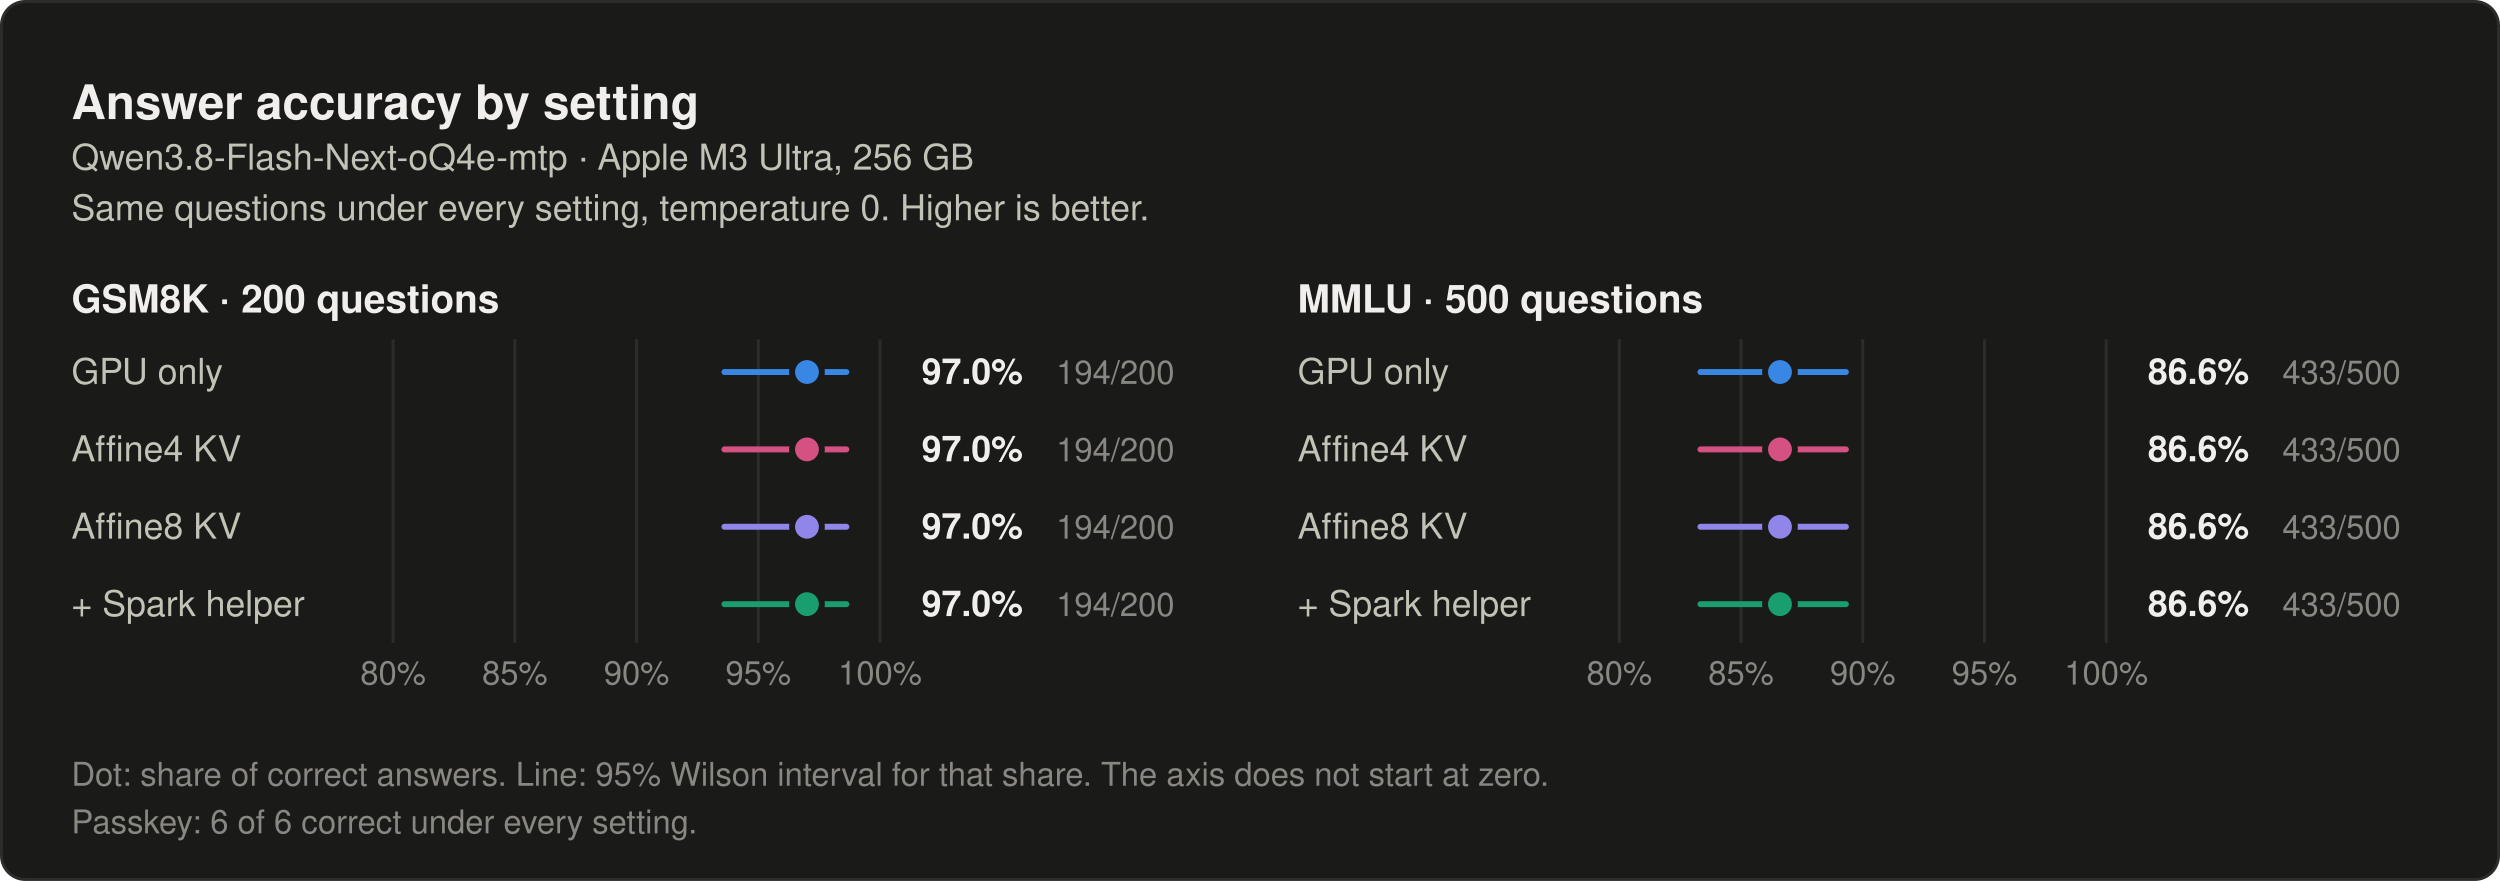
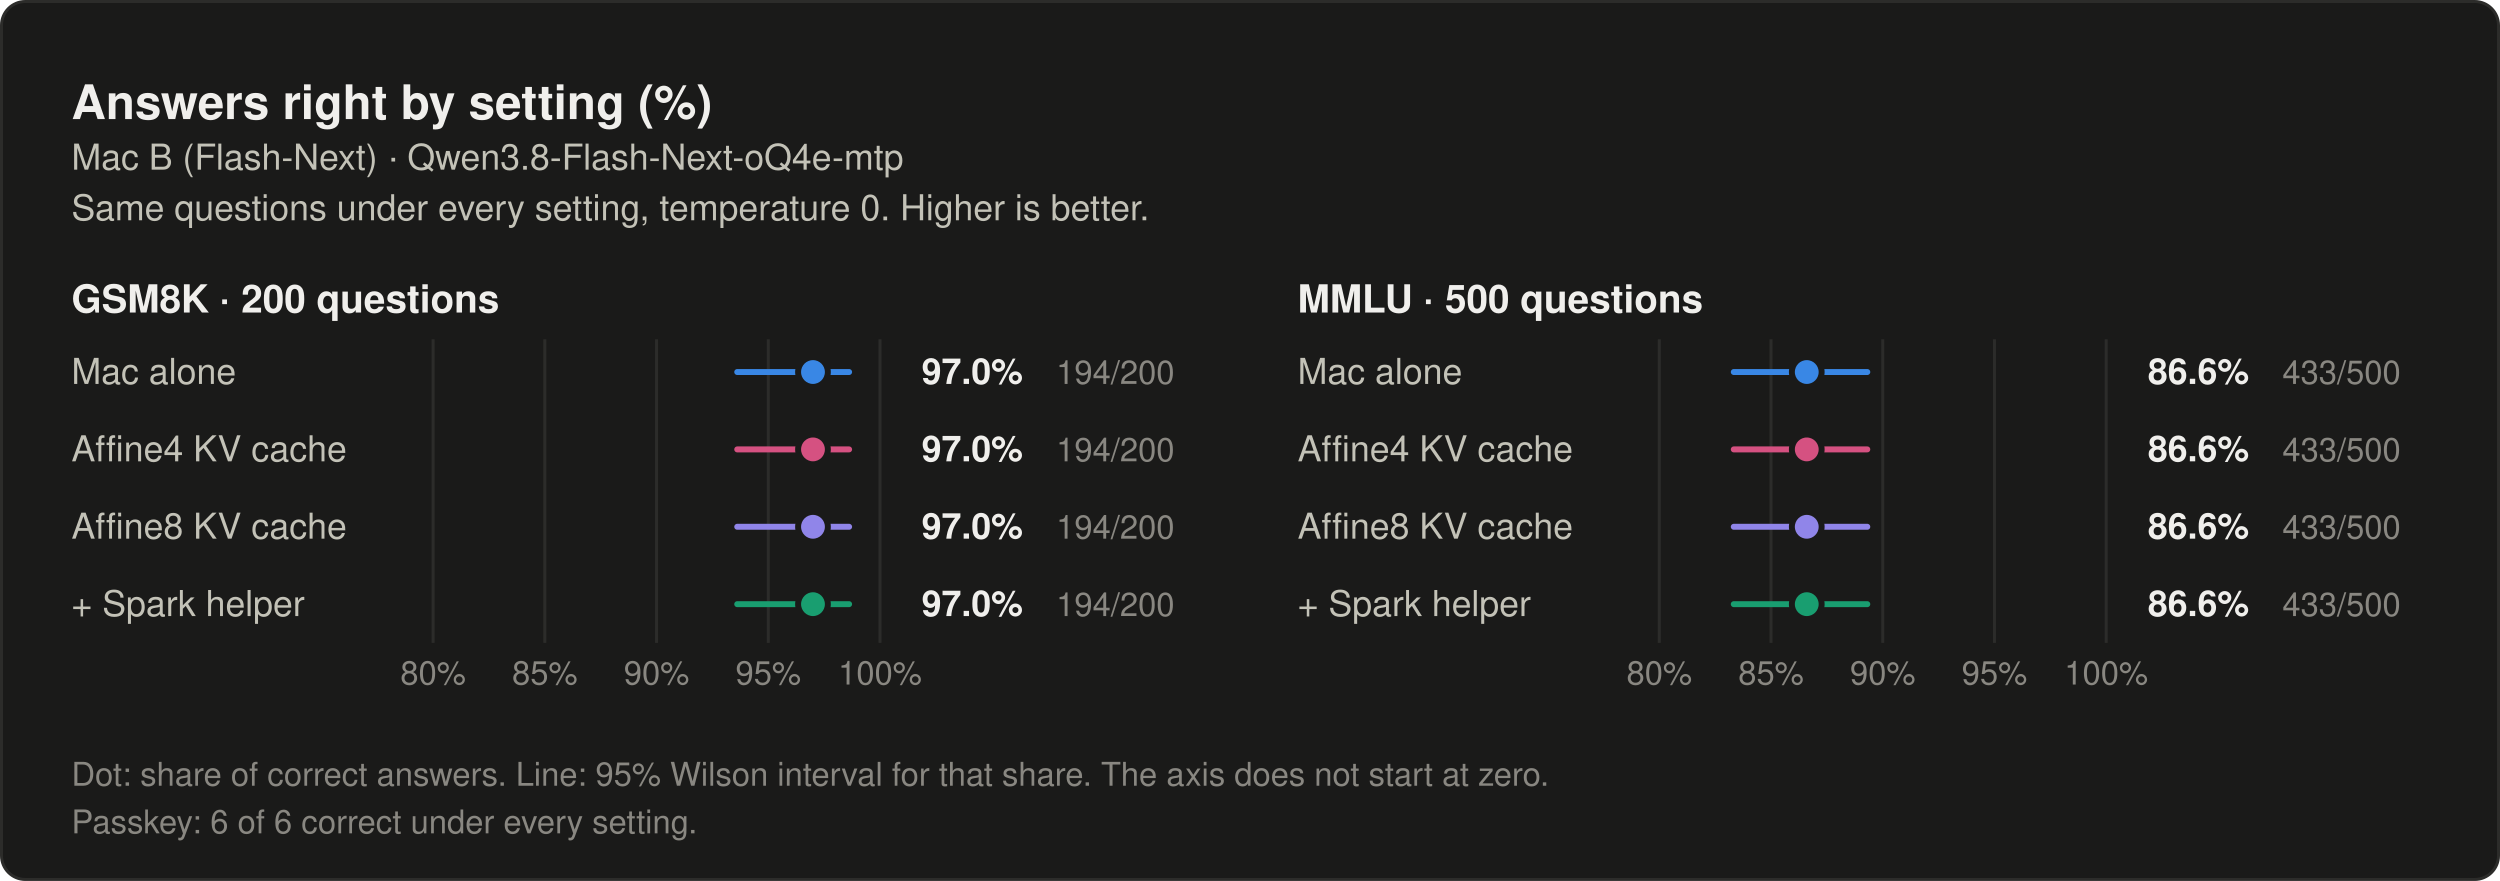
- <svg xmlns="http://www.w3.org/2000/svg" width="840" height="296" viewBox="0 0 840 296" role="img" aria-label="Answer accuracy by setting Qwen3.8-Flash-Next-oQ4e-mtp · Apple M3 Ultra, 256 GB Same questions under every setting, temperature 0. Higher is better." font-family="system-ui, -apple-system, 'Segoe UI', Helvetica, Arial, sans-serif">
+ <svg xmlns="http://www.w3.org/2000/svg" width="840" height="296" viewBox="0 0 840 296" role="img" aria-label="Answers right by setting (%) Mac B (Flash-Next) · Qwen3.8-Flash-Next-oQ4e-mtp Same questions under every setting, temperature 0. Higher is better." font-family="system-ui, -apple-system, 'Segoe UI', Helvetica, Arial, sans-serif">
  <rect x="0.5" y="0.5" width="839" height="295" fill="#1a1a19" rx="8" stroke="#2c2c2a" stroke-width="1" />
-   <text x="24" y="40" font-size="16" fill="#f0efec" font-weight="600">Answer accuracy by setting</text>
-   <text x="24" y="57" font-size="12" fill="#c3c2b7">Qwen3.8-Flash-Next-oQ4e-mtp · Apple M3 Ultra, 256 GB</text>
+   <text x="24" y="40" font-size="16" fill="#f0efec" font-weight="600">Answers right by setting (%)</text>
+   <text x="24" y="57" font-size="12" fill="#c3c2b7">Mac B (Flash-Next) · Qwen3.8-Flash-Next-oQ4e-mtp</text>
  <text x="24" y="74" font-size="12" fill="#c3c2b7">Same questions under every setting, temperature 0. Higher is better.</text>
  <text x="24" y="105" font-size="13" fill="#f0efec" font-weight="600">GSM8K · 200 questions</text>
-   <line x1="132.08" y1="114" x2="132.08" y2="216" stroke="#2c2c2a" stroke-width="1" />
-   <text x="132.08" y="230" font-size="11" fill="#898781" text-anchor="middle">80%</text>
-   <line x1="172.98" y1="114" x2="172.98" y2="216" stroke="#2c2c2a" stroke-width="1" />
-   <text x="172.98" y="230" font-size="11" fill="#898781" text-anchor="middle">85%</text>
-   <line x1="213.88" y1="114" x2="213.88" y2="216" stroke="#2c2c2a" stroke-width="1" />
-   <text x="213.88" y="230" font-size="11" fill="#898781" text-anchor="middle">90%</text>
-   <line x1="254.78" y1="114" x2="254.78" y2="216" stroke="#2c2c2a" stroke-width="1" />
-   <text x="254.78" y="230" font-size="11" fill="#898781" text-anchor="middle">95%</text>
+   <line x1="145.52" y1="114" x2="145.52" y2="216" stroke="#2c2c2a" stroke-width="1" />
+   <text x="145.52" y="230" font-size="11" fill="#898781" text-anchor="middle">80%</text>
+   <line x1="183.06" y1="114" x2="183.06" y2="216" stroke="#2c2c2a" stroke-width="1" />
+   <text x="183.06" y="230" font-size="11" fill="#898781" text-anchor="middle">85%</text>
+   <line x1="220.6" y1="114" x2="220.6" y2="216" stroke="#2c2c2a" stroke-width="1" />
+   <text x="220.6" y="230" font-size="11" fill="#898781" text-anchor="middle">90%</text>
+   <line x1="258.14" y1="114" x2="258.14" y2="216" stroke="#2c2c2a" stroke-width="1" />
+   <text x="258.14" y="230" font-size="11" fill="#898781" text-anchor="middle">95%</text>
  <line x1="295.68" y1="114" x2="295.68" y2="216" stroke="#2c2c2a" stroke-width="1" />
  <text x="295.68" y="230" font-size="11" fill="#898781" text-anchor="middle">100%</text>
-   <text x="24" y="129" font-size="12" fill="#c3c2b7">GPU only</text>
-   <line x1="243.41" y1="125" x2="284.37" y2="125" stroke="#3987e5" stroke-width="2" stroke-linecap="round" />
-   <circle cx="271.14" cy="125" r="5" fill="#3987e5" stroke="#1a1a19" stroke-width="2" />
+   <text x="24" y="129" font-size="12" fill="#c3c2b7">Mac alone</text>
+   <line x1="247.71" y1="125" x2="285.3" y2="125" stroke="#3987e5" stroke-width="2" stroke-linecap="round" />
+   <circle cx="273.16" cy="125" r="5" fill="#3987e5" stroke="#1a1a19" stroke-width="2" />
  <text x="309.68" y="129" font-size="12" fill="#f0efec" font-weight="600">97.0%</text>
  <text x="354.88" y="129" font-size="11" fill="#898781">194/200</text>
-   <text x="24" y="155" font-size="12" fill="#c3c2b7">Affine4 KV</text>
-   <line x1="243.41" y1="151" x2="284.37" y2="151" stroke="#d55181" stroke-width="2" stroke-linecap="round" />
-   <circle cx="271.14" cy="151" r="5" fill="#d55181" stroke="#1a1a19" stroke-width="2" />
+   <text x="24" y="155" font-size="12" fill="#c3c2b7">Affine4 KV cache</text>
+   <line x1="247.71" y1="151" x2="285.3" y2="151" stroke="#d55181" stroke-width="2" stroke-linecap="round" />
+   <circle cx="273.16" cy="151" r="5" fill="#d55181" stroke="#1a1a19" stroke-width="2" />
  <text x="309.68" y="155" font-size="12" fill="#f0efec" font-weight="600">97.0%</text>
  <text x="354.88" y="155" font-size="11" fill="#898781">194/200</text>
-   <text x="24" y="181" font-size="12" fill="#c3c2b7">Affine8 KV</text>
-   <line x1="243.41" y1="177" x2="284.37" y2="177" stroke="#9085e9" stroke-width="2" stroke-linecap="round" />
-   <circle cx="271.14" cy="177" r="5" fill="#9085e9" stroke="#1a1a19" stroke-width="2" />
+   <text x="24" y="181" font-size="12" fill="#c3c2b7">Affine8 KV cache</text>
+   <line x1="247.71" y1="177" x2="285.3" y2="177" stroke="#9085e9" stroke-width="2" stroke-linecap="round" />
+   <circle cx="273.16" cy="177" r="5" fill="#9085e9" stroke="#1a1a19" stroke-width="2" />
  <text x="309.68" y="181" font-size="12" fill="#f0efec" font-weight="600">97.0%</text>
  <text x="354.88" y="181" font-size="11" fill="#898781">194/200</text>
  <text x="24" y="207" font-size="12" fill="#c3c2b7">+ Spark helper</text>
-   <line x1="243.41" y1="203" x2="284.37" y2="203" stroke="#199e70" stroke-width="2" stroke-linecap="round" />
-   <circle cx="271.14" cy="203" r="5" fill="#199e70" stroke="#1a1a19" stroke-width="2" />
+   <line x1="247.71" y1="203" x2="285.3" y2="203" stroke="#199e70" stroke-width="2" stroke-linecap="round" />
+   <circle cx="273.16" cy="203" r="5" fill="#199e70" stroke="#1a1a19" stroke-width="2" />
  <text x="309.68" y="207" font-size="12" fill="#f0efec" font-weight="600">97.0%</text>
  <text x="354.88" y="207" font-size="11" fill="#898781">194/200</text>
  <text x="436" y="105" font-size="13" fill="#f0efec" font-weight="600">MMLU · 500 questions</text>
-   <line x1="544.08" y1="114" x2="544.08" y2="216" stroke="#2c2c2a" stroke-width="1" />
-   <text x="544.08" y="230" font-size="11" fill="#898781" text-anchor="middle">80%</text>
-   <line x1="584.98" y1="114" x2="584.98" y2="216" stroke="#2c2c2a" stroke-width="1" />
-   <text x="584.98" y="230" font-size="11" fill="#898781" text-anchor="middle">85%</text>
-   <line x1="625.88" y1="114" x2="625.88" y2="216" stroke="#2c2c2a" stroke-width="1" />
-   <text x="625.88" y="230" font-size="11" fill="#898781" text-anchor="middle">90%</text>
-   <line x1="666.78" y1="114" x2="666.78" y2="216" stroke="#2c2c2a" stroke-width="1" />
-   <text x="666.78" y="230" font-size="11" fill="#898781" text-anchor="middle">95%</text>
+   <line x1="557.52" y1="114" x2="557.52" y2="216" stroke="#2c2c2a" stroke-width="1" />
+   <text x="557.52" y="230" font-size="11" fill="#898781" text-anchor="middle">80%</text>
+   <line x1="595.06" y1="114" x2="595.06" y2="216" stroke="#2c2c2a" stroke-width="1" />
+   <text x="595.06" y="230" font-size="11" fill="#898781" text-anchor="middle">85%</text>
+   <line x1="632.6" y1="114" x2="632.6" y2="216" stroke="#2c2c2a" stroke-width="1" />
+   <text x="632.6" y="230" font-size="11" fill="#898781" text-anchor="middle">90%</text>
+   <line x1="670.14" y1="114" x2="670.14" y2="216" stroke="#2c2c2a" stroke-width="1" />
+   <text x="670.14" y="230" font-size="11" fill="#898781" text-anchor="middle">95%</text>
  <line x1="707.68" y1="114" x2="707.68" y2="216" stroke="#2c2c2a" stroke-width="1" />
  <text x="707.68" y="230" font-size="11" fill="#898781" text-anchor="middle">100%</text>
-   <text x="436" y="129" font-size="12" fill="#c3c2b7">GPU only</text>
-   <line x1="571.35" y1="125" x2="620.22" y2="125" stroke="#3987e5" stroke-width="2" stroke-linecap="round" />
-   <circle cx="598.07" cy="125" r="5" fill="#3987e5" stroke="#1a1a19" stroke-width="2" />
+   <text x="436" y="129" font-size="12" fill="#c3c2b7">Mac alone</text>
+   <line x1="582.55" y1="125" x2="627.41" y2="125" stroke="#3987e5" stroke-width="2" stroke-linecap="round" />
+   <circle cx="607.07" cy="125" r="5" fill="#3987e5" stroke="#1a1a19" stroke-width="2" />
  <text x="721.68" y="129" font-size="12" fill="#f0efec" font-weight="600">86.6%</text>
  <text x="766.88" y="129" font-size="11" fill="#898781">433/500</text>
-   <text x="436" y="155" font-size="12" fill="#c3c2b7">Affine4 KV</text>
-   <line x1="571.35" y1="151" x2="620.22" y2="151" stroke="#d55181" stroke-width="2" stroke-linecap="round" />
-   <circle cx="598.07" cy="151" r="5" fill="#d55181" stroke="#1a1a19" stroke-width="2" />
+   <text x="436" y="155" font-size="12" fill="#c3c2b7">Affine4 KV cache</text>
+   <line x1="582.55" y1="151" x2="627.41" y2="151" stroke="#d55181" stroke-width="2" stroke-linecap="round" />
+   <circle cx="607.07" cy="151" r="5" fill="#d55181" stroke="#1a1a19" stroke-width="2" />
  <text x="721.68" y="155" font-size="12" fill="#f0efec" font-weight="600">86.6%</text>
  <text x="766.88" y="155" font-size="11" fill="#898781">433/500</text>
-   <text x="436" y="181" font-size="12" fill="#c3c2b7">Affine8 KV</text>
-   <line x1="571.35" y1="177" x2="620.22" y2="177" stroke="#9085e9" stroke-width="2" stroke-linecap="round" />
-   <circle cx="598.07" cy="177" r="5" fill="#9085e9" stroke="#1a1a19" stroke-width="2" />
+   <text x="436" y="181" font-size="12" fill="#c3c2b7">Affine8 KV cache</text>
+   <line x1="582.55" y1="177" x2="627.41" y2="177" stroke="#9085e9" stroke-width="2" stroke-linecap="round" />
+   <circle cx="607.07" cy="177" r="5" fill="#9085e9" stroke="#1a1a19" stroke-width="2" />
  <text x="721.68" y="181" font-size="12" fill="#f0efec" font-weight="600">86.6%</text>
  <text x="766.88" y="181" font-size="11" fill="#898781">433/500</text>
  <text x="436" y="207" font-size="12" fill="#c3c2b7">+ Spark helper</text>
-   <line x1="571.35" y1="203" x2="620.22" y2="203" stroke="#199e70" stroke-width="2" stroke-linecap="round" />
-   <circle cx="598.07" cy="203" r="5" fill="#199e70" stroke="#1a1a19" stroke-width="2" />
+   <line x1="582.55" y1="203" x2="627.41" y2="203" stroke="#199e70" stroke-width="2" stroke-linecap="round" />
+   <circle cx="607.07" cy="203" r="5" fill="#199e70" stroke="#1a1a19" stroke-width="2" />
  <text x="721.68" y="207" font-size="12" fill="#f0efec" font-weight="600">86.6%</text>
  <text x="766.88" y="207" font-size="11" fill="#898781">433/500</text>
  <text x="24" y="264" font-size="11" fill="#898781">Dot: share of correct answers. Line: 95% Wilson interval for that share. The axis does not start at zero.</text>
  <text x="24" y="280" font-size="11" fill="#898781">Passkey: 6 of 6 correct under every setting.</text>
</svg>
